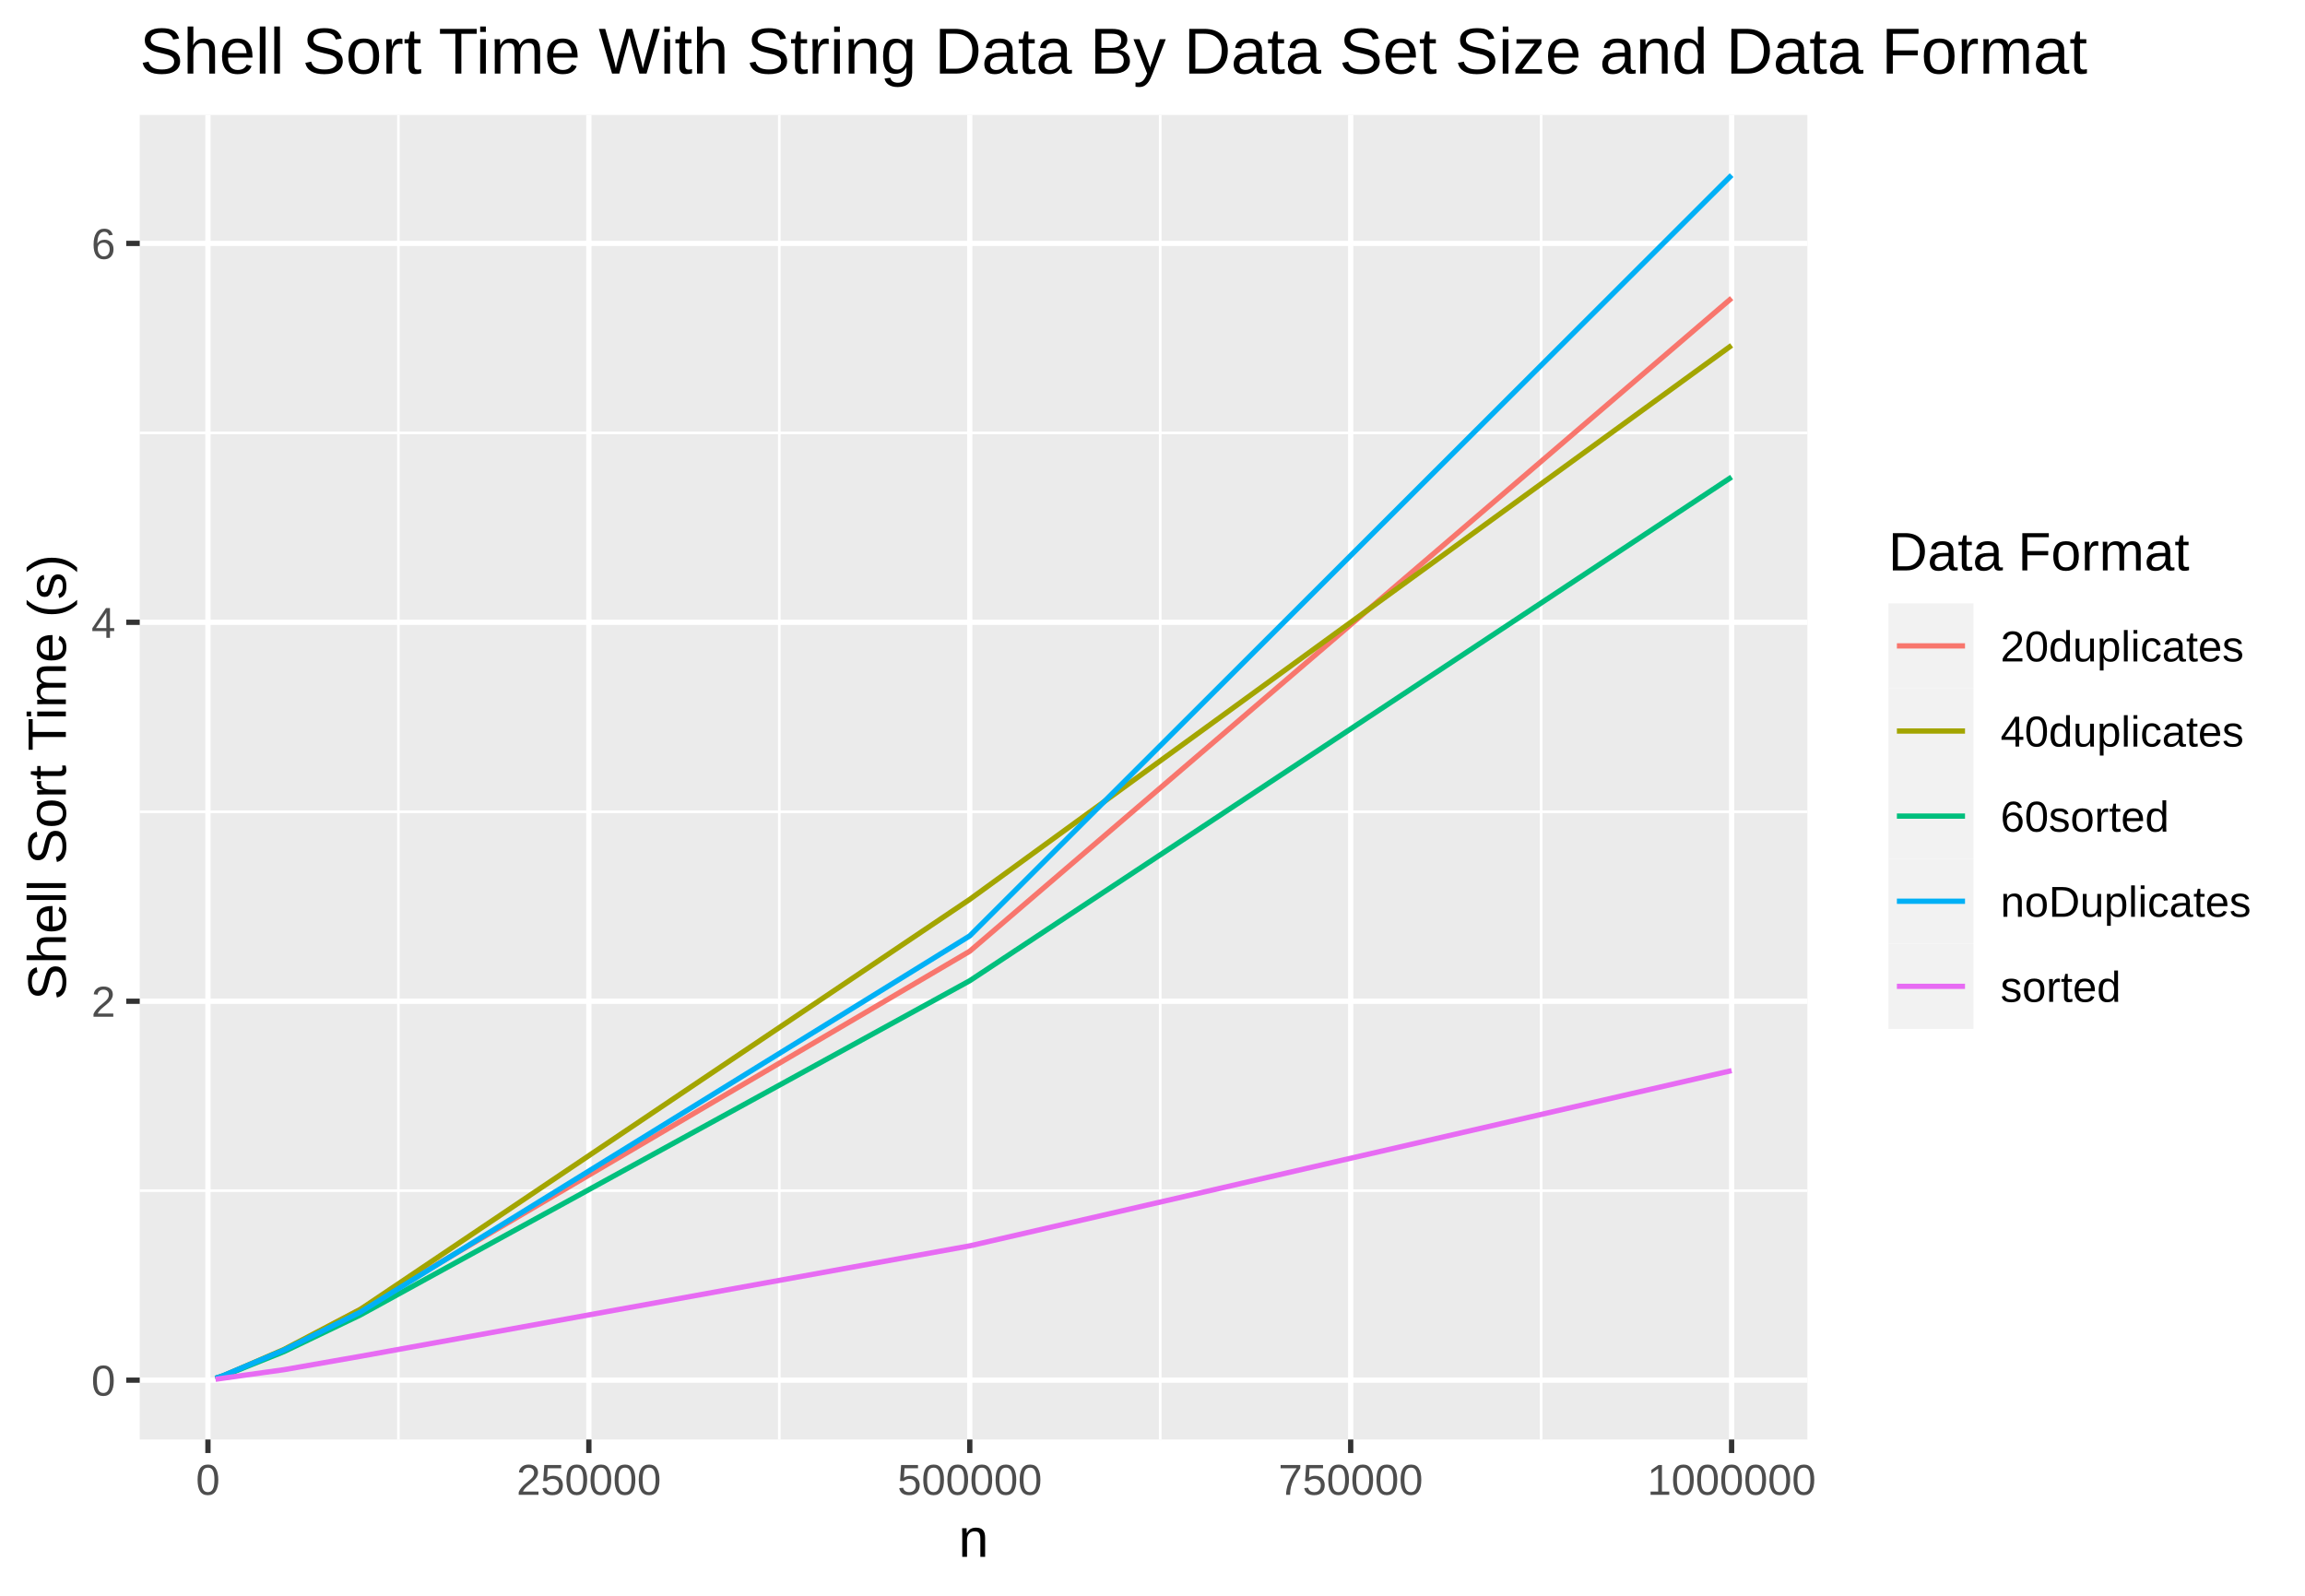
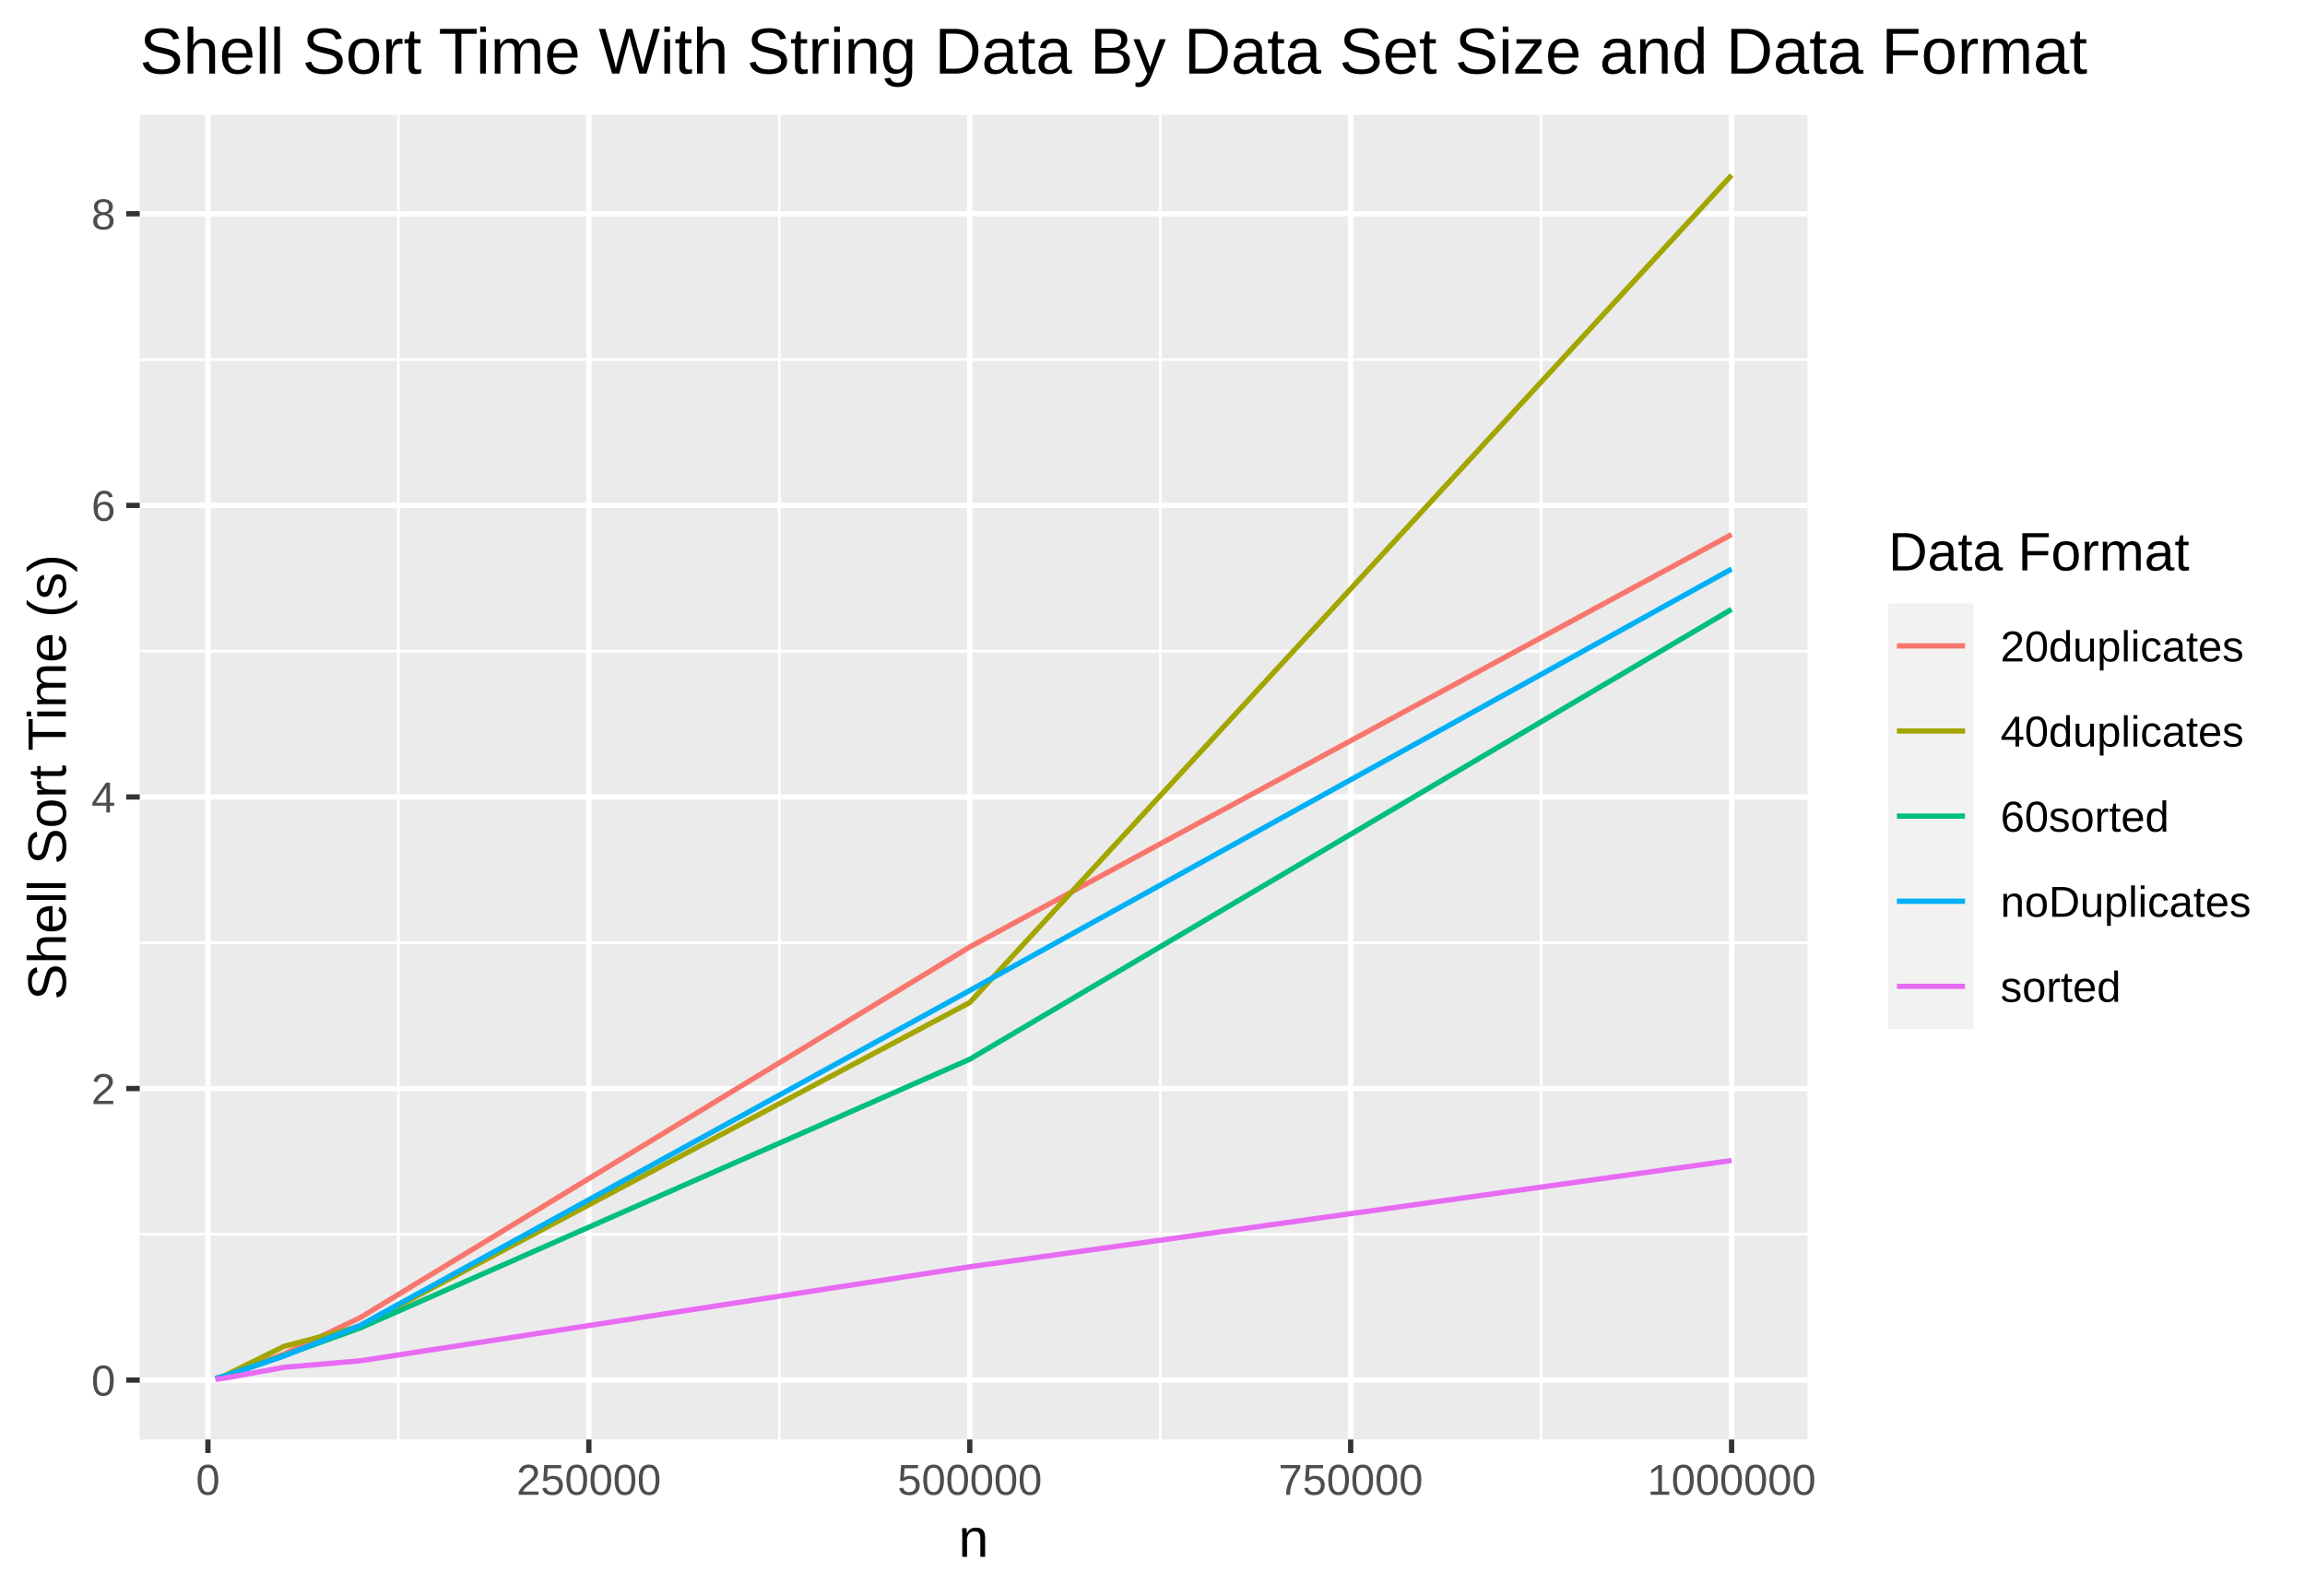
<svg xmlns="http://www.w3.org/2000/svg" class="svglite" width="468.00pt" height="324.00pt" viewBox="0 0 468.00 324.00">
  <defs>
    <style type="text/css">
    .svglite line, .svglite polyline, .svglite polygon, .svglite path, .svglite rect, .svglite circle {
      fill: none;
      stroke: #000000;
      stroke-linecap: round;
      stroke-linejoin: round;
      stroke-miterlimit: 10.00;
    }
    .svglite text {
      white-space: pre;
    }
  </style>
  </defs>
  <rect width="100%" height="100%" style="stroke: none; fill: #FFFFFF;" />
  <defs>
    <clipPath id="cpMC4wMHw0NjguMDB8MC4wMHwzMjQuMDA=">
      <rect x="0.00" y="0.00" width="468.00" height="324.00" />
    </clipPath>
  </defs>
  <g clip-path="url(#cpMC4wMHw0NjguMDB8MC4wMHwzMjQuMDA=)">
    <rect x="0.00" y="0.00" width="468.00" height="324.00" style="stroke-width: 1.07; stroke: #FFFFFF; fill: #FFFFFF;" />
  </g>
  <defs>
    <clipPath id="cpMjguMzd8MzY2Ljk4fDIzLjM0fDI5Mi4yNw==">
      <rect x="28.37" y="23.34" width="338.60" height="268.93" />
    </clipPath>
  </defs>
  <g clip-path="url(#cpMjguMzd8MzY2Ljk4fDIzLjM0fDI5Mi4yNw==)">
    <rect x="28.37" y="23.34" width="338.60" height="268.93" style="stroke-width: 1.07; stroke: none; fill: #EBEBEB;" />
-     <polyline points="28.37,241.75 366.98,241.75 " style="stroke-width: 0.53; stroke: #FFFFFF; stroke-linecap: butt;" />
-     <polyline points="28.37,164.82 366.98,164.82 " style="stroke-width: 0.53; stroke: #FFFFFF; stroke-linecap: butt;" />
-     <polyline points="28.37,87.89 366.98,87.89 " style="stroke-width: 0.53; stroke: #FFFFFF; stroke-linecap: butt;" />
+     <polyline points="28.37,250.60 366.98,250.60 " style="stroke-width: 0.53; stroke: #FFFFFF; stroke-linecap: butt;" />
+     <polyline points="28.37,191.41 366.98,191.41 " style="stroke-width: 0.53; stroke: #FFFFFF; stroke-linecap: butt;" />
+     <polyline points="28.37,132.21 366.98,132.21 " style="stroke-width: 0.53; stroke: #FFFFFF; stroke-linecap: butt;" />
+     <polyline points="28.37,73.01 366.98,73.01 " style="stroke-width: 0.53; stroke: #FFFFFF; stroke-linecap: butt;" />
    <polyline points="80.89,292.27 80.89,23.34 " style="stroke-width: 0.53; stroke: #FFFFFF; stroke-linecap: butt;" />
    <polyline points="158.23,292.27 158.23,23.34 " style="stroke-width: 0.53; stroke: #FFFFFF; stroke-linecap: butt;" />
    <polyline points="235.57,292.27 235.57,23.34 " style="stroke-width: 0.53; stroke: #FFFFFF; stroke-linecap: butt;" />
    <polyline points="312.91,292.27 312.91,23.34 " style="stroke-width: 0.53; stroke: #FFFFFF; stroke-linecap: butt;" />
-     <polyline points="28.37,280.22 366.98,280.22 " style="stroke-width: 1.07; stroke: #FFFFFF; stroke-linecap: butt;" />
-     <polyline points="28.37,203.29 366.98,203.29 " style="stroke-width: 1.07; stroke: #FFFFFF; stroke-linecap: butt;" />
-     <polyline points="28.37,126.35 366.98,126.35 " style="stroke-width: 1.07; stroke: #FFFFFF; stroke-linecap: butt;" />
-     <polyline points="28.37,49.42 366.98,49.42 " style="stroke-width: 1.07; stroke: #FFFFFF; stroke-linecap: butt;" />
+     <polyline points="28.37,280.20 366.98,280.20 " style="stroke-width: 1.07; stroke: #FFFFFF; stroke-linecap: butt;" />
+     <polyline points="28.37,221.01 366.98,221.01 " style="stroke-width: 1.07; stroke: #FFFFFF; stroke-linecap: butt;" />
+     <polyline points="28.37,161.81 366.98,161.81 " style="stroke-width: 1.07; stroke: #FFFFFF; stroke-linecap: butt;" />
+     <polyline points="28.37,102.61 366.98,102.61 " style="stroke-width: 1.07; stroke: #FFFFFF; stroke-linecap: butt;" />
+     <polyline points="28.37,43.41 366.98,43.41 " style="stroke-width: 1.07; stroke: #FFFFFF; stroke-linecap: butt;" />
    <polyline points="42.22,292.27 42.22,23.34 " style="stroke-width: 1.07; stroke: #FFFFFF; stroke-linecap: butt;" />
    <polyline points="119.56,292.27 119.56,23.34 " style="stroke-width: 1.07; stroke: #FFFFFF; stroke-linecap: butt;" />
    <polyline points="196.90,292.27 196.90,23.34 " style="stroke-width: 1.07; stroke: #FFFFFF; stroke-linecap: butt;" />
    <polyline points="274.24,292.27 274.24,23.34 " style="stroke-width: 1.07; stroke: #FFFFFF; stroke-linecap: butt;" />
    <polyline points="351.58,292.27 351.58,23.34 " style="stroke-width: 1.07; stroke: #FFFFFF; stroke-linecap: butt;" />
-     <polyline points="43.76,279.86 45.31,279.34 57.68,274.11 73.15,265.87 196.90,193.13 351.58,60.53 " style="stroke-width: 1.07; stroke: #F8766D; stroke-linecap: butt;" />
-     <polyline points="43.76,279.84 45.31,279.36 57.68,273.97 73.15,265.86 196.90,182.60 351.58,70.12 " style="stroke-width: 1.07; stroke: #A3A500; stroke-linecap: butt;" />
-     <polyline points="43.76,279.89 45.31,279.38 57.68,274.41 73.15,266.99 196.90,199.12 351.58,96.86 " style="stroke-width: 1.07; stroke: #00BF7D; stroke-linecap: butt;" />
-     <polyline points="43.76,279.83 45.31,279.30 57.68,274.09 73.15,266.41 196.90,190.01 351.58,35.56 " style="stroke-width: 1.07; stroke: #00B0F6; stroke-linecap: butt;" />
-     <polyline points="43.76,280.04 45.31,279.82 57.68,278.09 73.15,275.38 196.90,252.95 351.58,217.37 " style="stroke-width: 1.07; stroke: #E76BF3; stroke-linecap: butt;" />
+     <polyline points="43.76,279.91 45.31,279.46 57.68,274.92 73.15,267.52 196.90,192.27 351.58,108.52 " style="stroke-width: 1.07; stroke: #F8766D; stroke-linecap: butt;" />
+     <polyline points="43.76,279.90 45.31,279.45 57.68,273.35 73.15,269.27 196.90,203.55 351.58,35.56 " style="stroke-width: 1.07; stroke: #A3A500; stroke-linecap: butt;" />
+     <polyline points="43.76,279.88 45.31,279.52 57.68,275.20 73.15,269.61 196.90,215.06 351.58,123.71 " style="stroke-width: 1.07; stroke: #00BF7D; stroke-linecap: butt;" />
+     <polyline points="43.76,279.89 45.31,279.50 57.68,275.31 73.15,269.08 196.90,201.10 351.58,115.53 " style="stroke-width: 1.07; stroke: #00B0F6; stroke-linecap: butt;" />
+     <polyline points="43.76,280.04 45.31,279.86 57.68,277.62 73.15,276.29 196.90,257.20 351.58,235.62 " style="stroke-width: 1.07; stroke: #E76BF3; stroke-linecap: butt;" />
  </g>
  <g clip-path="url(#cpMC4wMHw0NjguMDB8MC4wMHwzMjQuMDA=)">
-     <text x="23.44" y="283.37" text-anchor="end" style="font-size: 8.80px;fill: #4D4D4D; font-family: &quot;Arial&quot;;" textLength="4.90px" lengthAdjust="spacingAndGlyphs">0</text>
-     <text x="23.44" y="206.44" text-anchor="end" style="font-size: 8.80px;fill: #4D4D4D; font-family: &quot;Arial&quot;;" textLength="4.90px" lengthAdjust="spacingAndGlyphs">2</text>
-     <text x="23.44" y="129.51" text-anchor="end" style="font-size: 8.80px;fill: #4D4D4D; font-family: &quot;Arial&quot;;" textLength="4.90px" lengthAdjust="spacingAndGlyphs">4</text>
-     <text x="23.44" y="52.58" text-anchor="end" style="font-size: 8.80px;fill: #4D4D4D; font-family: &quot;Arial&quot;;" textLength="4.90px" lengthAdjust="spacingAndGlyphs">6</text>
-     <polyline points="25.63,280.22 28.37,280.22 " style="stroke-width: 1.07; stroke: #333333; stroke-linecap: butt;" />
-     <polyline points="25.63,203.29 28.37,203.29 " style="stroke-width: 1.07; stroke: #333333; stroke-linecap: butt;" />
-     <polyline points="25.63,126.35 28.37,126.35 " style="stroke-width: 1.07; stroke: #333333; stroke-linecap: butt;" />
-     <polyline points="25.63,49.42 28.37,49.42 " style="stroke-width: 1.07; stroke: #333333; stroke-linecap: butt;" />
+     <text x="23.44" y="283.36" text-anchor="end" style="font-size: 8.80px;fill: #4D4D4D; font-family: &quot;Arial&quot;;" textLength="4.90px" lengthAdjust="spacingAndGlyphs">0</text>
+     <text x="23.44" y="224.16" text-anchor="end" style="font-size: 8.80px;fill: #4D4D4D; font-family: &quot;Arial&quot;;" textLength="4.90px" lengthAdjust="spacingAndGlyphs">2</text>
+     <text x="23.44" y="164.96" text-anchor="end" style="font-size: 8.80px;fill: #4D4D4D; font-family: &quot;Arial&quot;;" textLength="4.90px" lengthAdjust="spacingAndGlyphs">4</text>
+     <text x="23.44" y="105.76" text-anchor="end" style="font-size: 8.80px;fill: #4D4D4D; font-family: &quot;Arial&quot;;" textLength="4.90px" lengthAdjust="spacingAndGlyphs">6</text>
+     <text x="23.44" y="46.57" text-anchor="end" style="font-size: 8.80px;fill: #4D4D4D; font-family: &quot;Arial&quot;;" textLength="4.90px" lengthAdjust="spacingAndGlyphs">8</text>
+     <polyline points="25.63,280.20 28.37,280.20 " style="stroke-width: 1.07; stroke: #333333; stroke-linecap: butt;" />
+     <polyline points="25.63,221.01 28.37,221.01 " style="stroke-width: 1.07; stroke: #333333; stroke-linecap: butt;" />
+     <polyline points="25.63,161.81 28.37,161.81 " style="stroke-width: 1.07; stroke: #333333; stroke-linecap: butt;" />
+     <polyline points="25.63,102.61 28.37,102.61 " style="stroke-width: 1.07; stroke: #333333; stroke-linecap: butt;" />
+     <polyline points="25.63,43.41 28.37,43.41 " style="stroke-width: 1.07; stroke: #333333; stroke-linecap: butt;" />
    <polyline points="42.22,295.01 42.22,292.27 " style="stroke-width: 1.07; stroke: #333333; stroke-linecap: butt;" />
    <polyline points="119.56,295.01 119.56,292.27 " style="stroke-width: 1.07; stroke: #333333; stroke-linecap: butt;" />
    <polyline points="196.90,295.01 196.90,292.27 " style="stroke-width: 1.07; stroke: #333333; stroke-linecap: butt;" />
    <polyline points="274.24,295.01 274.24,292.27 " style="stroke-width: 1.07; stroke: #333333; stroke-linecap: butt;" />
    <polyline points="351.58,295.01 351.58,292.27 " style="stroke-width: 1.07; stroke: #333333; stroke-linecap: butt;" />
    <text x="42.22" y="303.50" text-anchor="middle" style="font-size: 8.80px;fill: #4D4D4D; font-family: &quot;Arial&quot;;" textLength="4.90px" lengthAdjust="spacingAndGlyphs">0</text>
    <text x="119.56" y="303.50" text-anchor="middle" style="font-size: 8.80px;fill: #4D4D4D; font-family: &quot;Arial&quot;;" textLength="29.38px" lengthAdjust="spacingAndGlyphs">250000</text>
    <text x="196.90" y="303.50" text-anchor="middle" style="font-size: 8.80px;fill: #4D4D4D; font-family: &quot;Arial&quot;;" textLength="29.38px" lengthAdjust="spacingAndGlyphs">500000</text>
    <text x="274.24" y="303.50" text-anchor="middle" style="font-size: 8.80px;fill: #4D4D4D; font-family: &quot;Arial&quot;;" textLength="29.38px" lengthAdjust="spacingAndGlyphs">750000</text>
    <text x="351.58" y="303.50" text-anchor="middle" style="font-size: 8.80px;fill: #4D4D4D; font-family: &quot;Arial&quot;;" textLength="34.27px" lengthAdjust="spacingAndGlyphs">1000000</text>
    <text x="197.67" y="316.09" text-anchor="middle" style="font-size: 11.00px; font-family: &quot;Arial&quot;;" textLength="6.12px" lengthAdjust="spacingAndGlyphs">n</text>
    <text transform="translate(13.37,157.80) rotate(-90)" text-anchor="middle" style="font-size: 11.00px; font-family: &quot;Arial&quot;;" textLength="91.07px" lengthAdjust="spacingAndGlyphs">Shell Sort Time (s)</text>
    <rect x="377.93" y="101.22" width="84.59" height="113.16" style="stroke-width: 1.07; stroke: none; fill: #FFFFFF;" />
    <text x="383.41" y="115.81" style="font-size: 11.00px; font-family: &quot;Arial&quot;;" textLength="61.13px" lengthAdjust="spacingAndGlyphs">Data Format</text>
    <rect x="383.41" y="122.50" width="17.28" height="17.28" style="stroke-width: 1.07; stroke: none; fill: #F2F2F2;" />
    <line x1="385.14" y1="131.14" x2="398.97" y2="131.14" style="stroke-width: 1.07; stroke: #F8766D; stroke-linecap: butt;" />
    <rect x="383.41" y="139.78" width="17.28" height="17.28" style="stroke-width: 1.07; stroke: none; fill: #F2F2F2;" />
    <line x1="385.14" y1="148.42" x2="398.97" y2="148.42" style="stroke-width: 1.07; stroke: #A3A500; stroke-linecap: butt;" />
    <rect x="383.41" y="157.06" width="17.28" height="17.28" style="stroke-width: 1.07; stroke: none; fill: #F2F2F2;" />
    <line x1="385.14" y1="165.70" x2="398.97" y2="165.70" style="stroke-width: 1.07; stroke: #00BF7D; stroke-linecap: butt;" />
    <rect x="383.41" y="174.34" width="17.28" height="17.28" style="stroke-width: 1.07; stroke: none; fill: #F2F2F2;" />
    <line x1="385.14" y1="182.98" x2="398.97" y2="182.98" style="stroke-width: 1.07; stroke: #00B0F6; stroke-linecap: butt;" />
    <rect x="383.41" y="191.62" width="17.28" height="17.28" style="stroke-width: 1.07; stroke: none; fill: #F2F2F2;" />
    <line x1="385.14" y1="200.26" x2="398.97" y2="200.26" style="stroke-width: 1.07; stroke: #E76BF3; stroke-linecap: butt;" />
    <text x="406.17" y="134.30" style="font-size: 8.80px; font-family: &quot;Arial&quot;;" textLength="49.41px" lengthAdjust="spacingAndGlyphs">20duplicates</text>
    <text x="406.17" y="151.58" style="font-size: 8.80px; font-family: &quot;Arial&quot;;" textLength="49.41px" lengthAdjust="spacingAndGlyphs">40duplicates</text>
    <text x="406.17" y="168.86" style="font-size: 8.80px; font-family: &quot;Arial&quot;;" textLength="34.25px" lengthAdjust="spacingAndGlyphs">60sorted</text>
    <text x="406.17" y="186.14" style="font-size: 8.80px; font-family: &quot;Arial&quot;;" textLength="50.87px" lengthAdjust="spacingAndGlyphs">noDuplicates</text>
    <text x="406.17" y="203.42" style="font-size: 8.80px; font-family: &quot;Arial&quot;;" textLength="24.46px" lengthAdjust="spacingAndGlyphs">sorted</text>
    <text x="28.37" y="14.94" style="font-size: 13.20px; font-family: &quot;Arial&quot;;" textLength="395.88px" lengthAdjust="spacingAndGlyphs">Shell Sort Time With String Data By Data Set Size and Data Format</text>
  </g>
</svg>
